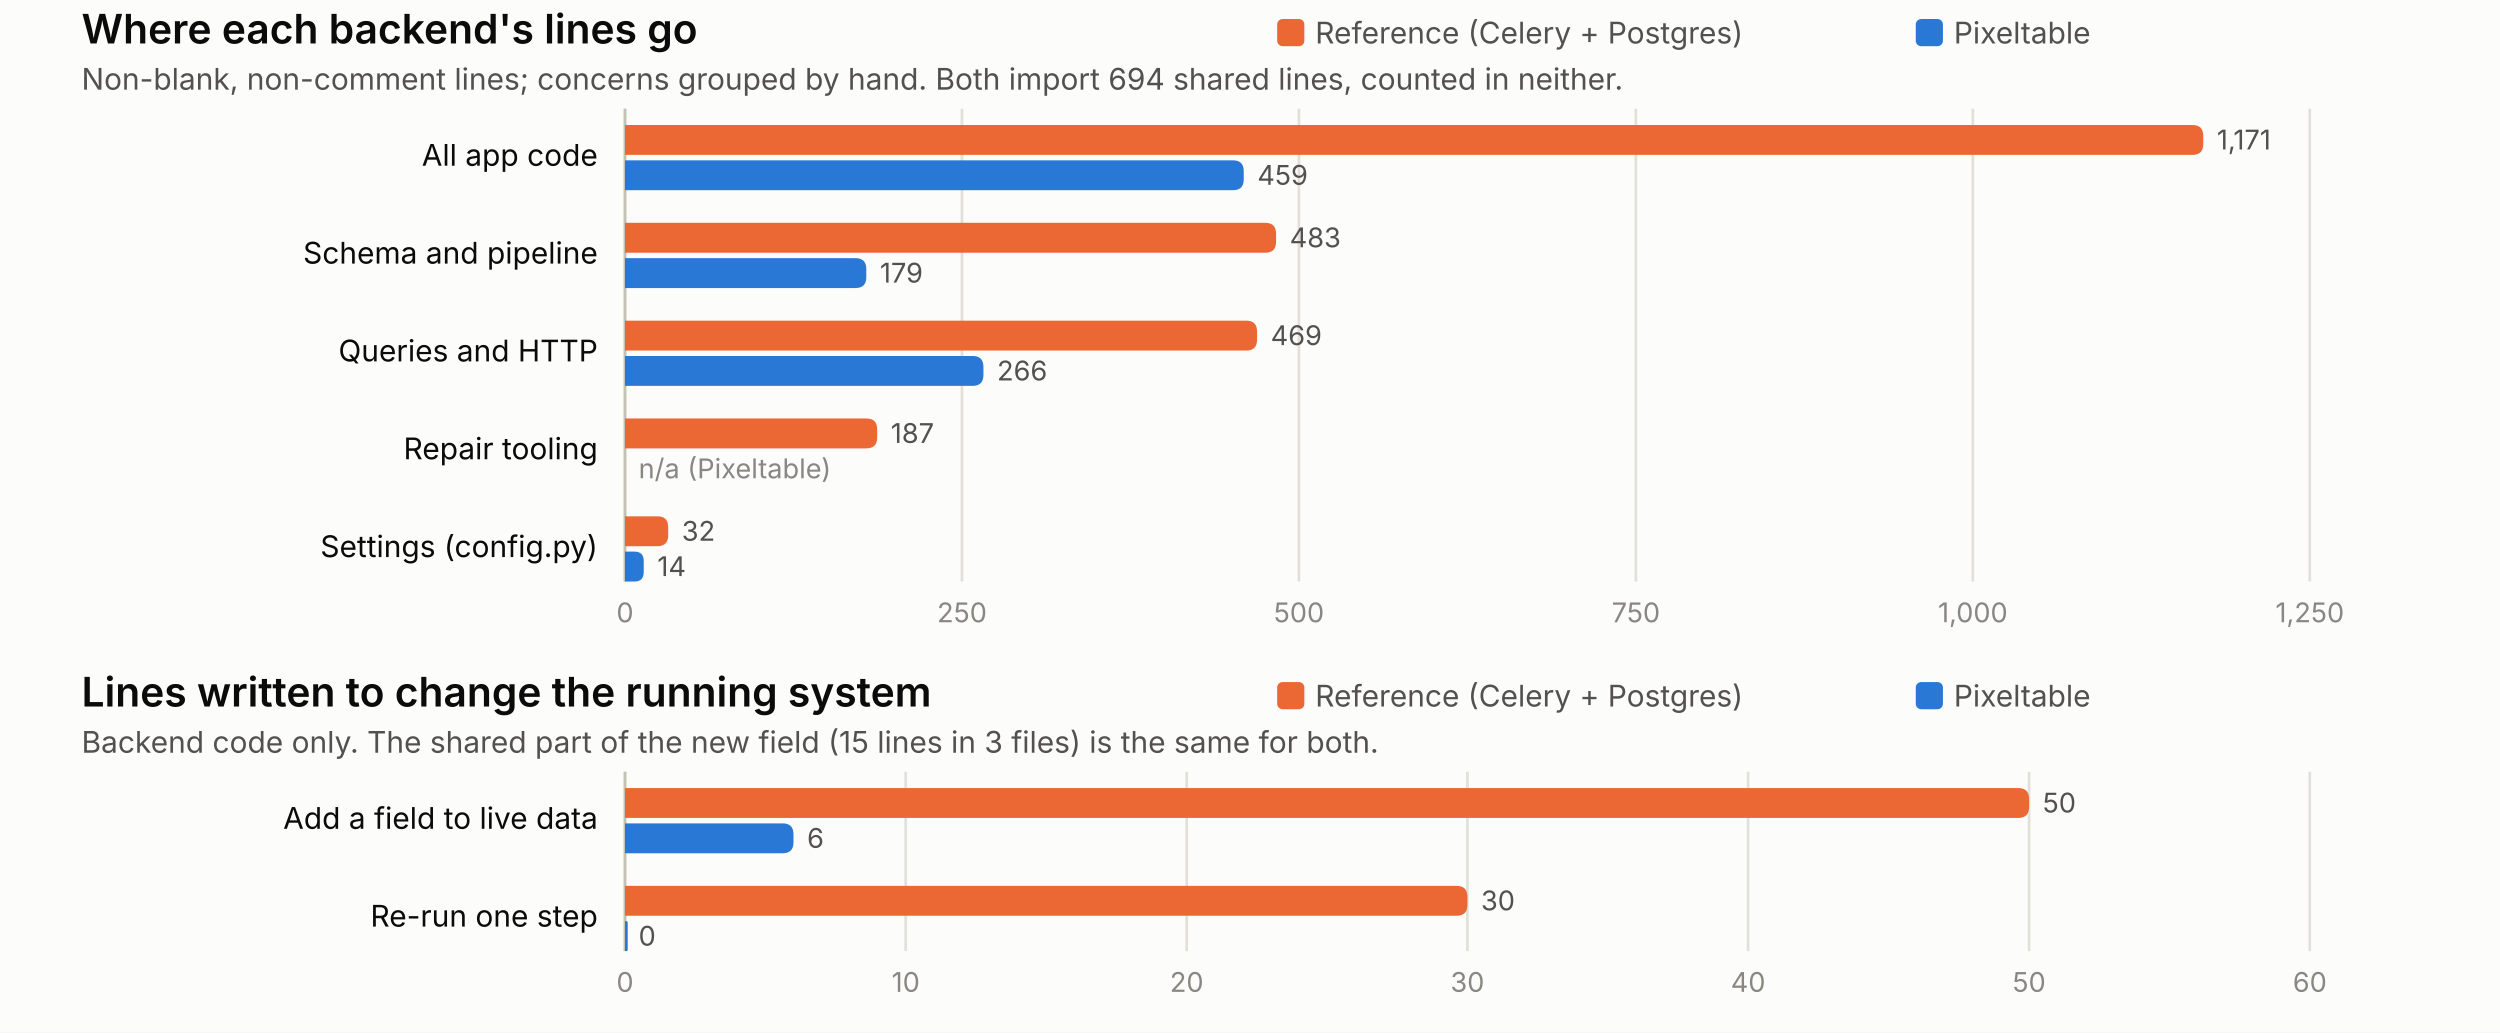
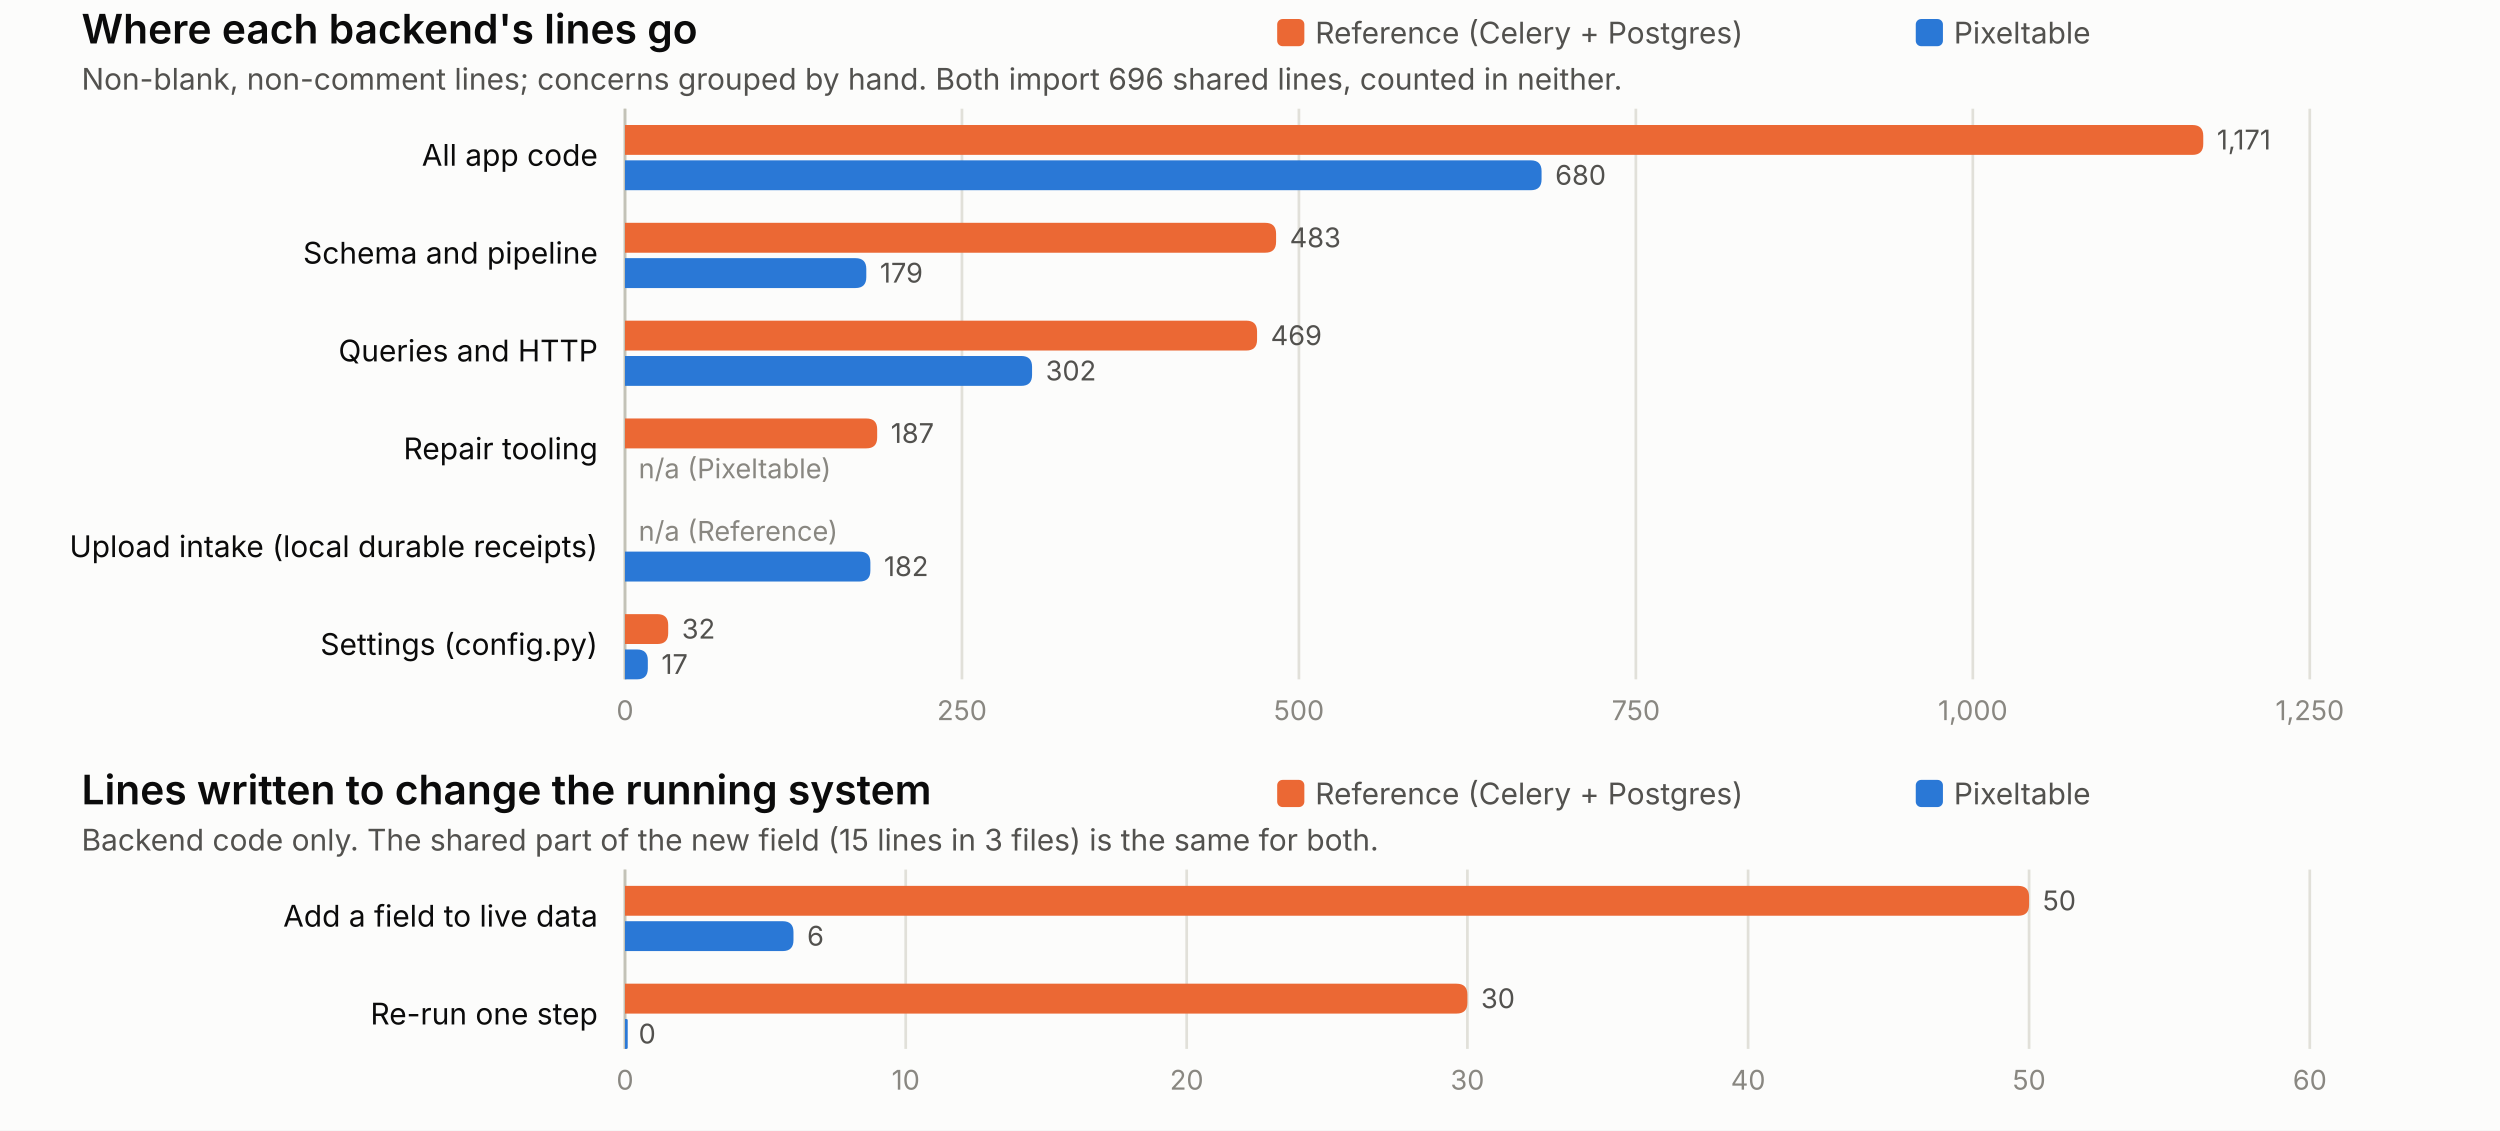
- <svg xmlns="http://www.w3.org/2000/svg" viewBox="0 0 920 380" role="img">
+ <svg xmlns="http://www.w3.org/2000/svg" viewBox="0 0 920 416" role="img">
  <style>
  .surface { fill: #fcfcfb; } .ink { fill: #0b0b0b; } .ink2 { fill: #52514e; } .muted { fill: #898781; }
  .grid { stroke: #e1e0d9; } .axis { stroke: #c3c2b7; }
  .reference { fill: #eb6834; } .pixeltable { fill: #2a78d6; }
  @media (prefers-color-scheme: dark) {
    .surface { fill: #1a1a19; } .ink { fill: #ffffff; } .ink2 { fill: #c3c2b7; }
    .grid { stroke: #2c2c2a; } .axis { stroke: #383835; }
    .reference { fill: #d95926; } .pixeltable { fill: #3987e5; }
  }
  text { font-family: system-ui, -apple-system, "Segoe UI", sans-serif; }
</style>
-   <rect width="920" height="380" class="surface" />
+   <rect width="920" height="416" class="surface" />
  <text x="30.0" y="16.0" font-size="15" class="ink" text-anchor="start" font-weight="600">Where each backend's lines go</text>
-   <text x="30.0" y="33.0" font-size="11" class="ink2" text-anchor="start">Non-blank, non-comment lines; concerns grouped by hand. Both import 694 shared lines, counted in neither.</text>
+   <text x="30.0" y="33.0" font-size="11" class="ink2" text-anchor="start">Non-blank, non-comment lines; concerns grouped by hand. Both import 696 shared lines, counted in neither.</text>
  <rect x="470.0" y="7.0" width="10" height="10" rx="2" class="reference" />
  <text x="484.0" y="16.0" font-size="11" class="ink2" text-anchor="start">Reference (Celery + Postgres)</text>
  <rect x="705.0" y="7.0" width="10" height="10" rx="2" class="pixeltable" />
  <text x="719.0" y="16.0" font-size="11" class="ink2" text-anchor="start">Pixeltable</text>
-   <line x1="230.0" y1="40.0" x2="230.0" y2="214.0" class="grid" stroke-width="1" />
-   <text x="230.0" y="229.0" font-size="10" class="muted" text-anchor="middle">0</text>
-   <line x1="354.0" y1="40.0" x2="354.0" y2="214.0" class="grid" stroke-width="1" />
-   <text x="354.0" y="229.0" font-size="10" class="muted" text-anchor="middle">250</text>
-   <line x1="478.0" y1="40.0" x2="478.0" y2="214.0" class="grid" stroke-width="1" />
-   <text x="478.0" y="229.0" font-size="10" class="muted" text-anchor="middle">500</text>
-   <line x1="602.0" y1="40.0" x2="602.0" y2="214.0" class="grid" stroke-width="1" />
-   <text x="602.0" y="229.0" font-size="10" class="muted" text-anchor="middle">750</text>
-   <line x1="726.0" y1="40.0" x2="726.0" y2="214.0" class="grid" stroke-width="1" />
-   <text x="726.0" y="229.0" font-size="10" class="muted" text-anchor="middle">1,000</text>
-   <line x1="850.0" y1="40.0" x2="850.0" y2="214.0" class="grid" stroke-width="1" />
-   <text x="850.0" y="229.0" font-size="10" class="muted" text-anchor="middle">1,250</text>
-   <line x1="230.0" y1="40.0" x2="230.0" y2="214.0" class="axis" stroke-width="1" />
+   <line x1="230.0" y1="40.0" x2="230.0" y2="250.0" class="grid" stroke-width="1" />
+   <text x="230.0" y="265.0" font-size="10" class="muted" text-anchor="middle">0</text>
+   <line x1="354.0" y1="40.0" x2="354.0" y2="250.0" class="grid" stroke-width="1" />
+   <text x="354.0" y="265.0" font-size="10" class="muted" text-anchor="middle">250</text>
+   <line x1="478.0" y1="40.0" x2="478.0" y2="250.0" class="grid" stroke-width="1" />
+   <text x="478.0" y="265.0" font-size="10" class="muted" text-anchor="middle">500</text>
+   <line x1="602.0" y1="40.0" x2="602.0" y2="250.0" class="grid" stroke-width="1" />
+   <text x="602.0" y="265.0" font-size="10" class="muted" text-anchor="middle">750</text>
+   <line x1="726.0" y1="40.0" x2="726.0" y2="250.0" class="grid" stroke-width="1" />
+   <text x="726.0" y="265.0" font-size="10" class="muted" text-anchor="middle">1,000</text>
+   <line x1="850.0" y1="40.0" x2="850.0" y2="250.0" class="grid" stroke-width="1" />
+   <text x="850.0" y="265.0" font-size="10" class="muted" text-anchor="middle">1,250</text>
+   <line x1="230.0" y1="40.0" x2="230.0" y2="250.0" class="axis" stroke-width="1" />
  <text x="220.0" y="61.0" font-size="11" class="ink" text-anchor="end">All app code</text>
  <path d="M230.0,46.0 H806.8 Q810.8,46.0 810.8,50.0 V53.0 Q810.8,57.0 806.8,57.0 H230.0 Z" class="reference" />
  <text x="815.8" y="55.0" font-size="10" class="ink2" text-anchor="start">1,171</text>
-   <path d="M230.0,59.0 H453.7 Q457.7,59.0 457.7,63.0 V66.0 Q457.7,70.0 453.7,70.0 H230.0 Z" class="pixeltable" />
-   <text x="462.7" y="68.0" font-size="10" class="ink2" text-anchor="start">459</text>
+   <path d="M230.0,59.0 H563.3 Q567.3,59.0 567.3,63.0 V66.0 Q567.3,70.0 563.3,70.0 H230.0 Z" class="pixeltable" />
+   <text x="572.3" y="68.0" font-size="10" class="ink2" text-anchor="start">680</text>
  <text x="220.0" y="97.0" font-size="11" class="ink" text-anchor="end">Schema and pipeline</text>
  <path d="M230.0,82.0 H465.6 Q469.6,82.0 469.6,86.0 V89.0 Q469.6,93.0 465.6,93.0 H230.0 Z" class="reference" />
  <text x="474.6" y="91.0" font-size="10" class="ink2" text-anchor="start">483</text>
  <path d="M230.0,95.0 H314.8 Q318.8,95.0 318.8,99.0 V102.0 Q318.8,106.0 314.8,106.0 H230.0 Z" class="pixeltable" />
  <text x="323.8" y="104.0" font-size="10" class="ink2" text-anchor="start">179</text>
  <text x="220.0" y="133.0" font-size="11" class="ink" text-anchor="end">Queries and HTTP</text>
  <path d="M230.0,118.0 H458.6 Q462.6,118.0 462.6,122.0 V125.0 Q462.6,129.0 458.6,129.0 H230.0 Z" class="reference" />
  <text x="467.6" y="127.0" font-size="10" class="ink2" text-anchor="start">469</text>
-   <path d="M230.0,131.0 H357.9 Q361.9,131.0 361.9,135.0 V138.0 Q361.9,142.0 357.9,142.0 H230.0 Z" class="pixeltable" />
-   <text x="366.9" y="140.0" font-size="10" class="ink2" text-anchor="start">266</text>
+   <path d="M230.0,131.0 H375.8 Q379.8,131.0 379.8,135.0 V138.0 Q379.8,142.0 375.8,142.0 H230.0 Z" class="pixeltable" />
+   <text x="384.8" y="140.0" font-size="10" class="ink2" text-anchor="start">302</text>
  <text x="220.0" y="169.0" font-size="11" class="ink" text-anchor="end">Repair tooling</text>
  <path d="M230.0,154.0 H318.8 Q322.8,154.0 322.8,158.0 V161.0 Q322.8,165.0 318.8,165.0 H230.0 Z" class="reference" />
  <text x="327.8" y="163.0" font-size="10" class="ink2" text-anchor="start">187</text>
  <text x="235.0" y="176.0" font-size="10" class="muted" text-anchor="start">n/a (Pixeltable)</text>
-   <text x="220.0" y="205.0" font-size="11" class="ink" text-anchor="end">Settings (config.py)</text>
-   <path d="M230.0,190.0 H241.9 Q245.9,190.0 245.9,194.0 V197.0 Q245.9,201.0 241.9,201.0 H230.0 Z" class="reference" />
-   <text x="250.9" y="199.0" font-size="10" class="ink2" text-anchor="start">32</text>
-   <path d="M230.0,203.0 H233.5 Q236.9,203.0 236.9,206.5 V210.5 Q236.9,214.0 233.5,214.0 H230.0 Z" class="pixeltable" />
-   <text x="241.9" y="212.0" font-size="10" class="ink2" text-anchor="start">14</text>
-   <text x="30.0" y="260.0" font-size="15" class="ink" text-anchor="start" font-weight="600">Lines written to change the running system</text>
-   <text x="30.0" y="277.0" font-size="11" class="ink2" text-anchor="start">Backend code only. The shared part of the new field (15 lines in 3 files) is the same for both.</text>
-   <rect x="470.0" y="251.0" width="10" height="10" rx="2" class="reference" />
-   <text x="484.0" y="260.0" font-size="11" class="ink2" text-anchor="start">Reference (Celery + Postgres)</text>
-   <rect x="705.0" y="251.0" width="10" height="10" rx="2" class="pixeltable" />
-   <text x="719.0" y="260.0" font-size="11" class="ink2" text-anchor="start">Pixeltable</text>
-   <line x1="230.0" y1="284.0" x2="230.0" y2="350.0" class="grid" stroke-width="1" />
-   <text x="230.0" y="365.0" font-size="10" class="muted" text-anchor="middle">0</text>
-   <line x1="333.3" y1="284.0" x2="333.3" y2="350.0" class="grid" stroke-width="1" />
-   <text x="333.3" y="365.0" font-size="10" class="muted" text-anchor="middle">10</text>
-   <line x1="436.7" y1="284.0" x2="436.7" y2="350.0" class="grid" stroke-width="1" />
-   <text x="436.7" y="365.0" font-size="10" class="muted" text-anchor="middle">20</text>
-   <line x1="540.0" y1="284.0" x2="540.0" y2="350.0" class="grid" stroke-width="1" />
-   <text x="540.0" y="365.0" font-size="10" class="muted" text-anchor="middle">30</text>
-   <line x1="643.3" y1="284.0" x2="643.3" y2="350.0" class="grid" stroke-width="1" />
-   <text x="643.3" y="365.0" font-size="10" class="muted" text-anchor="middle">40</text>
-   <line x1="746.7" y1="284.0" x2="746.7" y2="350.0" class="grid" stroke-width="1" />
-   <text x="746.7" y="365.0" font-size="10" class="muted" text-anchor="middle">50</text>
-   <line x1="850.0" y1="284.0" x2="850.0" y2="350.0" class="grid" stroke-width="1" />
-   <text x="850.0" y="365.0" font-size="10" class="muted" text-anchor="middle">60</text>
-   <line x1="230.0" y1="284.0" x2="230.0" y2="350.0" class="axis" stroke-width="1" />
-   <text x="220.0" y="305.0" font-size="11" class="ink" text-anchor="end">Add a field to live data</text>
-   <path d="M230.0,290.0 H742.7 Q746.7,290.0 746.7,294.0 V297.0 Q746.7,301.0 742.7,301.0 H230.0 Z" class="reference" />
-   <text x="751.7" y="299.0" font-size="10" class="ink2" text-anchor="start">50</text>
-   <path d="M230.0,303.0 H288.0 Q292.0,303.0 292.0,307.0 V310.0 Q292.0,314.0 288.0,314.0 H230.0 Z" class="pixeltable" />
-   <text x="297.0" y="312.0" font-size="10" class="ink2" text-anchor="start">6</text>
-   <text x="220.0" y="341.0" font-size="11" class="ink" text-anchor="end">Re-run one step</text>
-   <path d="M230.0,326.0 H536.0 Q540.0,326.0 540.0,330.0 V333.0 Q540.0,337.0 536.0,337.0 H230.0 Z" class="reference" />
-   <text x="545.0" y="335.0" font-size="10" class="ink2" text-anchor="start">30</text>
-   <path d="M230.0,339.0 H230.5 Q231.0,339.0 231.0,339.5 V349.5 Q231.0,350.0 230.5,350.0 H230.0 Z" class="pixeltable" />
-   <text x="235.0" y="348.0" font-size="10" class="ink2" text-anchor="start">0</text>
+   <text x="220.0" y="205.0" font-size="11" class="ink" text-anchor="end">Upload intake (local durable receipts)</text>
+   <text x="235.0" y="199.0" font-size="10" class="muted" text-anchor="start">n/a (Reference)</text>
+   <path d="M230.0,203.0 H316.3 Q320.3,203.0 320.3,207.0 V210.0 Q320.3,214.0 316.3,214.0 H230.0 Z" class="pixeltable" />
+   <text x="325.3" y="212.0" font-size="10" class="ink2" text-anchor="start">182</text>
+   <text x="220.0" y="241.0" font-size="11" class="ink" text-anchor="end">Settings (config.py)</text>
+   <path d="M230.0,226.0 H241.9 Q245.9,226.0 245.9,230.0 V233.0 Q245.9,237.0 241.9,237.0 H230.0 Z" class="reference" />
+   <text x="250.9" y="235.0" font-size="10" class="ink2" text-anchor="start">32</text>
+   <path d="M230.0,239.0 H234.4 Q238.4,239.0 238.4,243.0 V246.0 Q238.4,250.0 234.4,250.0 H230.0 Z" class="pixeltable" />
+   <text x="243.4" y="248.0" font-size="10" class="ink2" text-anchor="start">17</text>
+   <text x="30.0" y="296.0" font-size="15" class="ink" text-anchor="start" font-weight="600">Lines written to change the running system</text>
+   <text x="30.0" y="313.0" font-size="11" class="ink2" text-anchor="start">Backend code only. The shared part of the new field (15 lines in 3 files) is the same for both.</text>
+   <rect x="470.0" y="287.0" width="10" height="10" rx="2" class="reference" />
+   <text x="484.0" y="296.0" font-size="11" class="ink2" text-anchor="start">Reference (Celery + Postgres)</text>
+   <rect x="705.0" y="287.0" width="10" height="10" rx="2" class="pixeltable" />
+   <text x="719.0" y="296.0" font-size="11" class="ink2" text-anchor="start">Pixeltable</text>
+   <line x1="230.0" y1="320.0" x2="230.0" y2="386.0" class="grid" stroke-width="1" />
+   <text x="230.0" y="401.0" font-size="10" class="muted" text-anchor="middle">0</text>
+   <line x1="333.3" y1="320.0" x2="333.3" y2="386.0" class="grid" stroke-width="1" />
+   <text x="333.3" y="401.0" font-size="10" class="muted" text-anchor="middle">10</text>
+   <line x1="436.7" y1="320.0" x2="436.7" y2="386.0" class="grid" stroke-width="1" />
+   <text x="436.7" y="401.0" font-size="10" class="muted" text-anchor="middle">20</text>
+   <line x1="540.0" y1="320.0" x2="540.0" y2="386.0" class="grid" stroke-width="1" />
+   <text x="540.0" y="401.0" font-size="10" class="muted" text-anchor="middle">30</text>
+   <line x1="643.3" y1="320.0" x2="643.3" y2="386.0" class="grid" stroke-width="1" />
+   <text x="643.3" y="401.0" font-size="10" class="muted" text-anchor="middle">40</text>
+   <line x1="746.7" y1="320.0" x2="746.7" y2="386.0" class="grid" stroke-width="1" />
+   <text x="746.7" y="401.0" font-size="10" class="muted" text-anchor="middle">50</text>
+   <line x1="850.0" y1="320.0" x2="850.0" y2="386.0" class="grid" stroke-width="1" />
+   <text x="850.0" y="401.0" font-size="10" class="muted" text-anchor="middle">60</text>
+   <line x1="230.0" y1="320.0" x2="230.0" y2="386.0" class="axis" stroke-width="1" />
+   <text x="220.0" y="341.0" font-size="11" class="ink" text-anchor="end">Add a field to live data</text>
+   <path d="M230.0,326.0 H742.7 Q746.7,326.0 746.7,330.0 V333.0 Q746.7,337.0 742.7,337.0 H230.0 Z" class="reference" />
+   <text x="751.7" y="335.0" font-size="10" class="ink2" text-anchor="start">50</text>
+   <path d="M230.0,339.0 H288.0 Q292.0,339.0 292.0,343.0 V346.0 Q292.0,350.0 288.0,350.0 H230.0 Z" class="pixeltable" />
+   <text x="297.0" y="348.0" font-size="10" class="ink2" text-anchor="start">6</text>
+   <text x="220.0" y="377.0" font-size="11" class="ink" text-anchor="end">Re-run one step</text>
+   <path d="M230.0,362.0 H536.0 Q540.0,362.0 540.0,366.0 V369.0 Q540.0,373.0 536.0,373.0 H230.0 Z" class="reference" />
+   <text x="545.0" y="371.0" font-size="10" class="ink2" text-anchor="start">30</text>
+   <path d="M230.0,375.0 H230.5 Q231.0,375.0 231.0,375.5 V385.5 Q231.0,386.0 230.5,386.0 H230.0 Z" class="pixeltable" />
+   <text x="235.0" y="384.0" font-size="10" class="ink2" text-anchor="start">0</text>
</svg>
